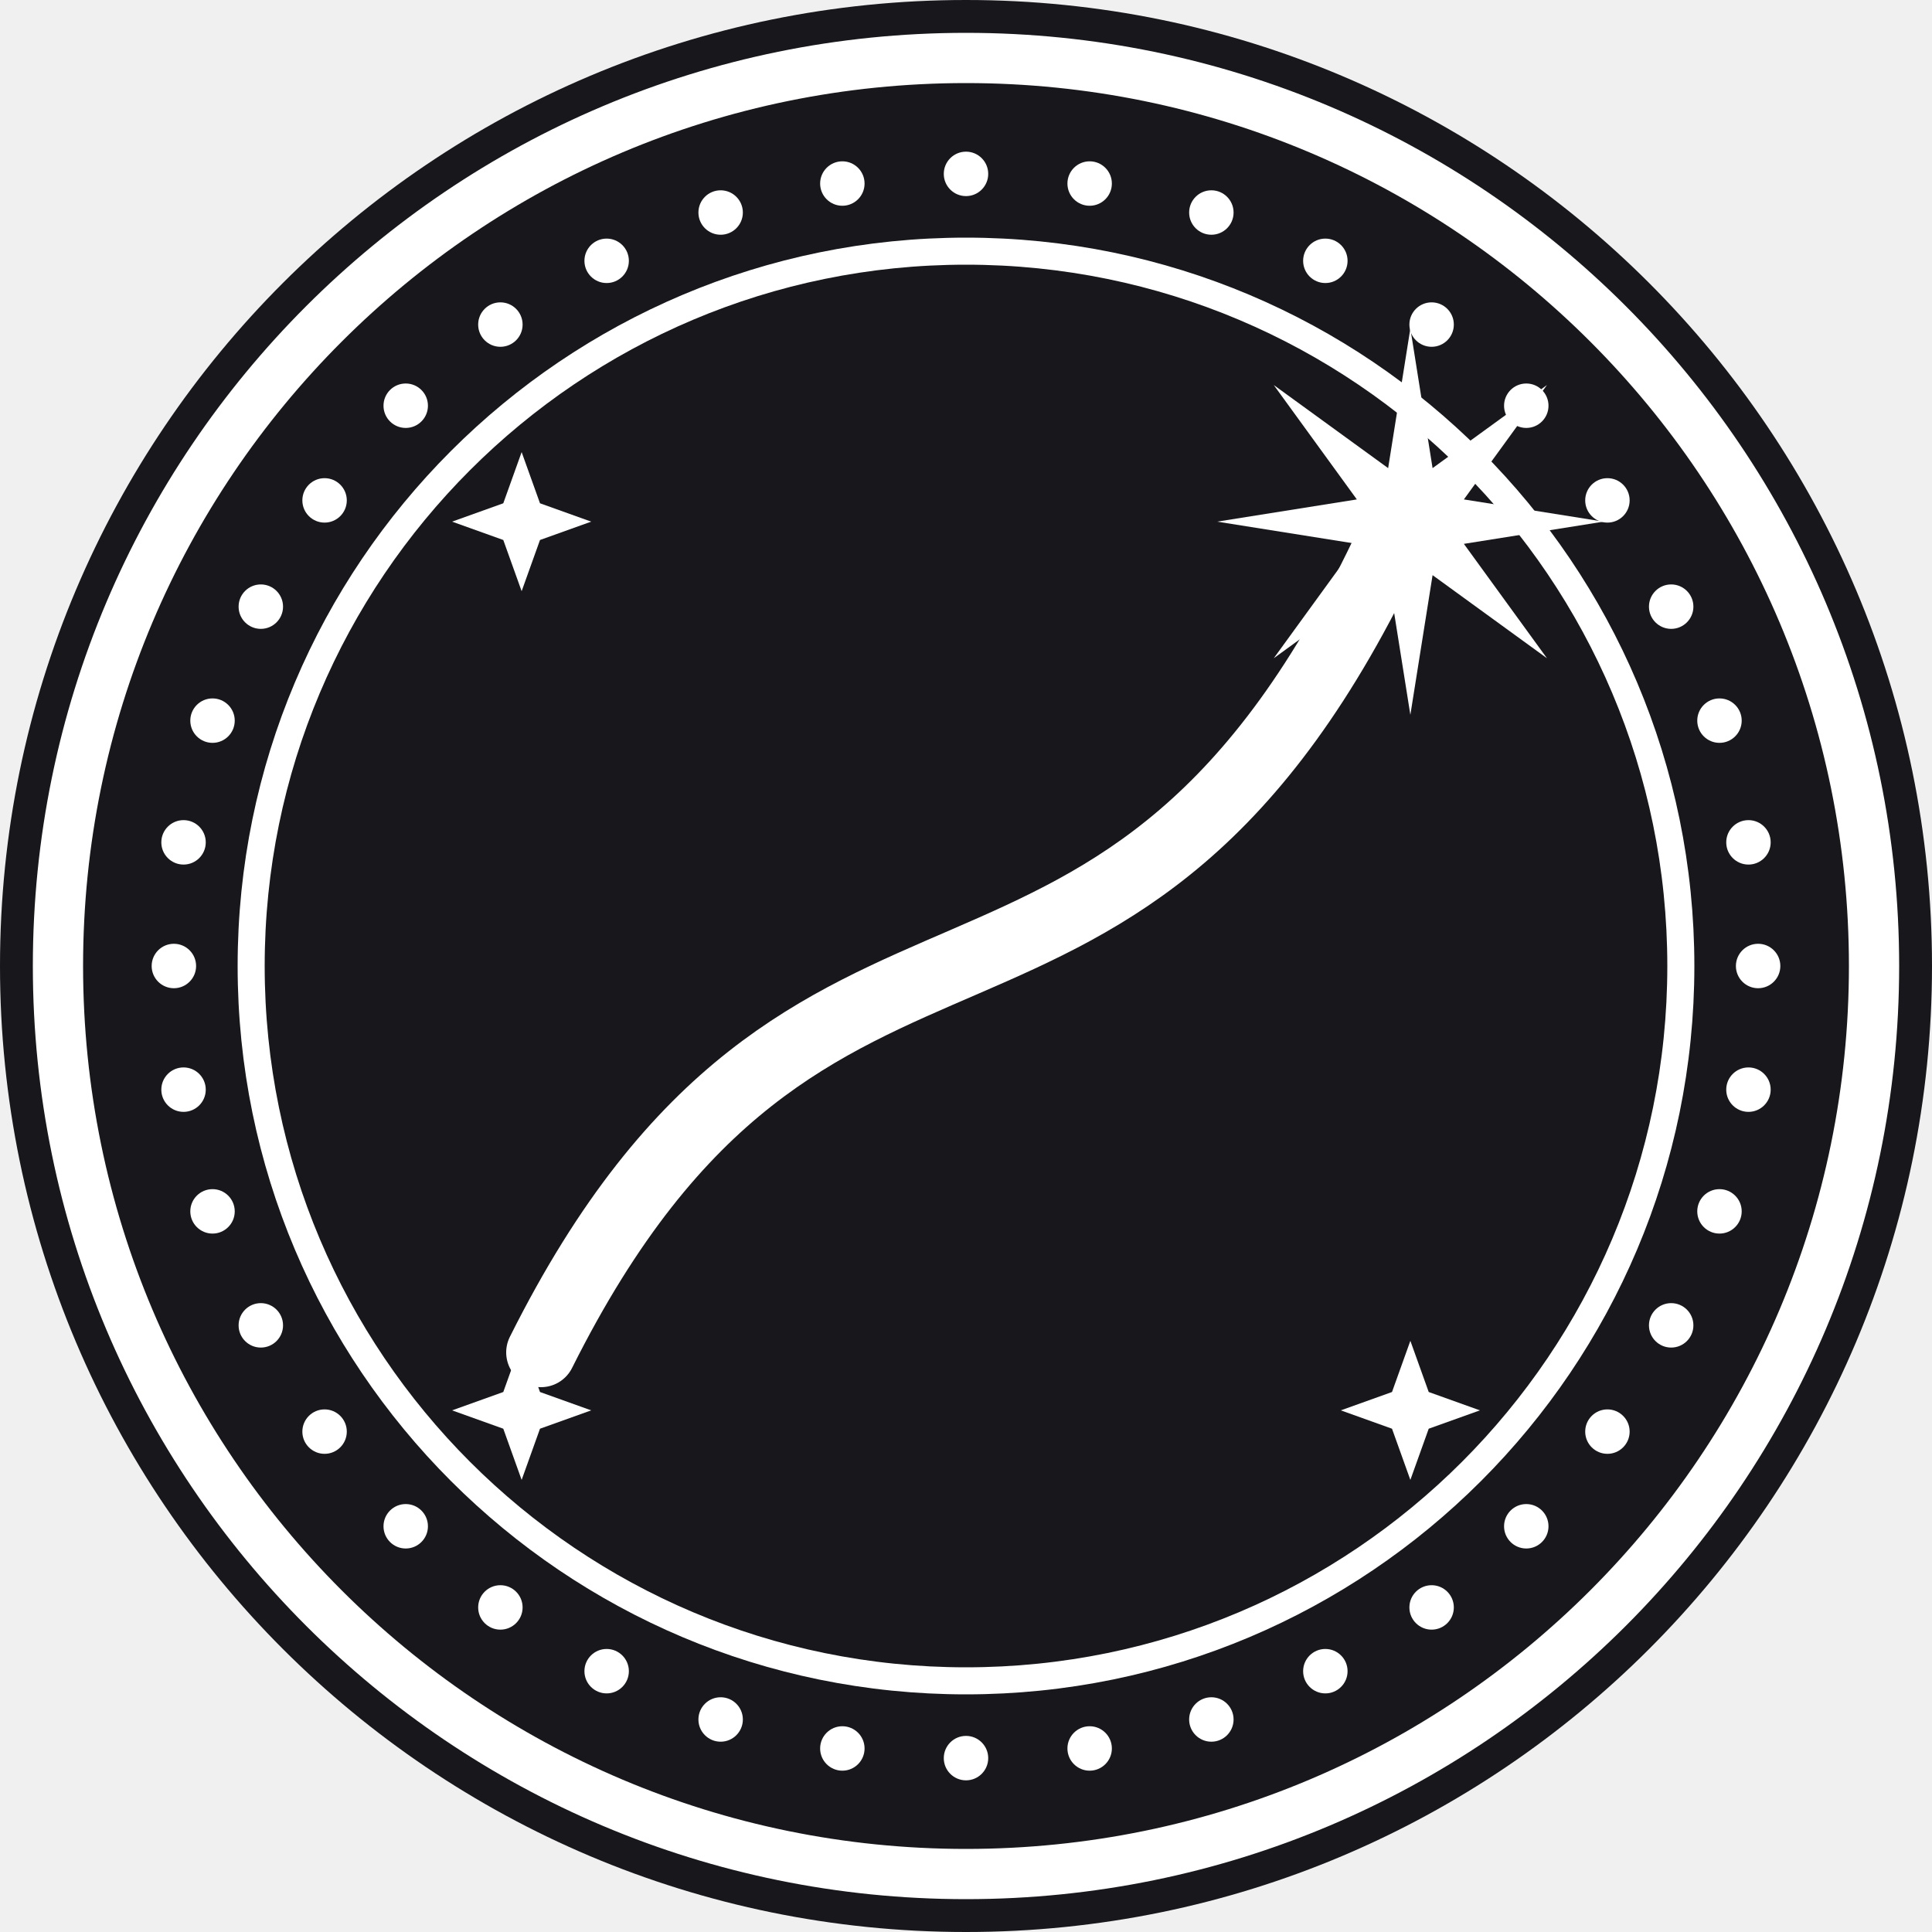
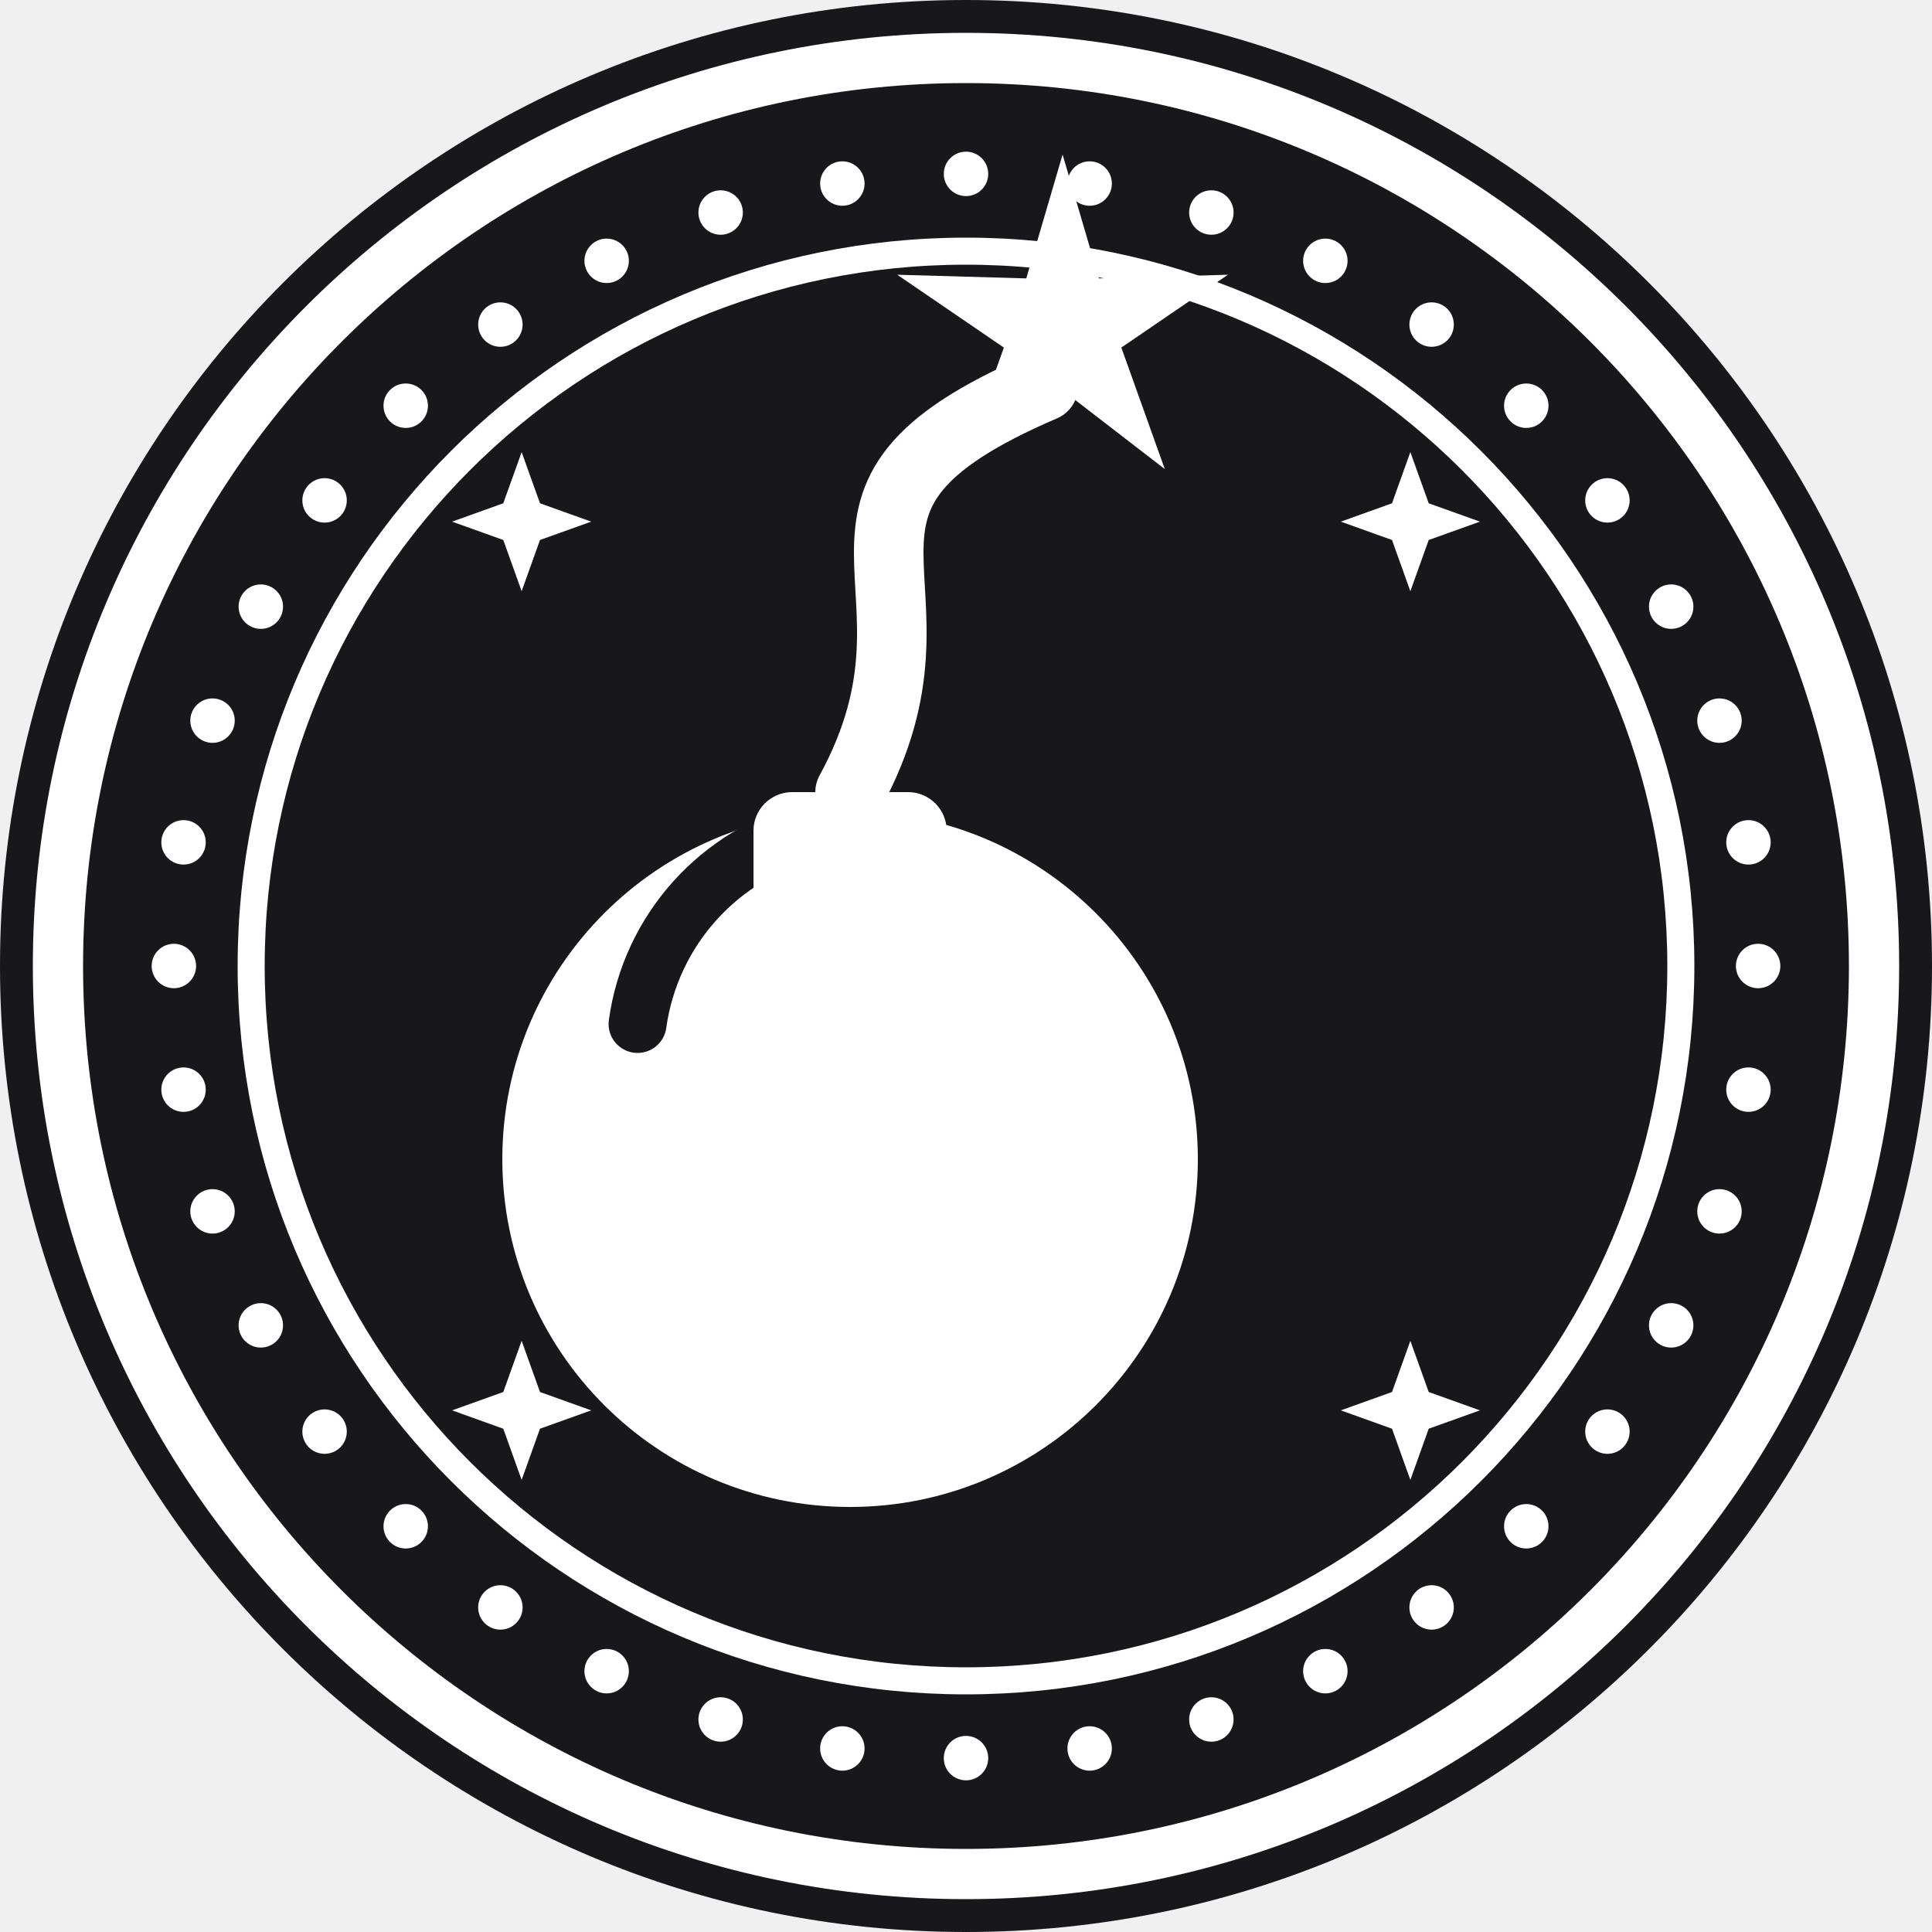
<svg xmlns="http://www.w3.org/2000/svg" viewBox="0 0 100 100" width="100" height="100">
  <circle cx="50" cy="50" r="50" fill="#17171c" />
  <circle cx="50" cy="50" r="47" fill="none" stroke="#fff" stroke-width="2.6" />
  <circle cx="91.0" cy="50.0" r="1.15" fill="#fff" />
  <circle cx="90.5" cy="56.4" r="1.15" fill="#fff" />
  <circle cx="89.0" cy="62.7" r="1.15" fill="#fff" />
  <circle cx="86.5" cy="68.6" r="1.15" fill="#fff" />
  <circle cx="83.2" cy="74.1" r="1.15" fill="#fff" />
  <circle cx="79.0" cy="79.0" r="1.15" fill="#fff" />
  <circle cx="74.1" cy="83.2" r="1.15" fill="#fff" />
  <circle cx="68.6" cy="86.5" r="1.15" fill="#fff" />
  <circle cx="62.7" cy="89.0" r="1.15" fill="#fff" />
  <circle cx="56.4" cy="90.5" r="1.15" fill="#fff" />
  <circle cx="50.0" cy="91.0" r="1.15" fill="#fff" />
  <circle cx="43.6" cy="90.5" r="1.15" fill="#fff" />
  <circle cx="37.3" cy="89.0" r="1.15" fill="#fff" />
  <circle cx="31.4" cy="86.5" r="1.15" fill="#fff" />
  <circle cx="25.9" cy="83.2" r="1.15" fill="#fff" />
  <circle cx="21.0" cy="79.0" r="1.15" fill="#fff" />
  <circle cx="16.8" cy="74.1" r="1.15" fill="#fff" />
  <circle cx="13.5" cy="68.6" r="1.15" fill="#fff" />
  <circle cx="11.0" cy="62.7" r="1.15" fill="#fff" />
  <circle cx="9.5" cy="56.4" r="1.15" fill="#fff" />
  <circle cx="9.0" cy="50.0" r="1.15" fill="#fff" />
  <circle cx="9.5" cy="43.6" r="1.15" fill="#fff" />
  <circle cx="11.0" cy="37.3" r="1.15" fill="#fff" />
  <circle cx="13.5" cy="31.4" r="1.15" fill="#fff" />
  <circle cx="16.8" cy="25.9" r="1.15" fill="#fff" />
  <circle cx="21.0" cy="21.0" r="1.15" fill="#fff" />
  <circle cx="25.9" cy="16.8" r="1.15" fill="#fff" />
  <circle cx="31.4" cy="13.5" r="1.15" fill="#fff" />
  <circle cx="37.3" cy="11.0" r="1.15" fill="#fff" />
  <circle cx="43.6" cy="9.5" r="1.15" fill="#fff" />
  <circle cx="50.0" cy="9.0" r="1.15" fill="#fff" />
  <circle cx="56.4" cy="9.5" r="1.15" fill="#fff" />
  <circle cx="62.7" cy="11.0" r="1.15" fill="#fff" />
  <circle cx="68.6" cy="13.5" r="1.15" fill="#fff" />
  <circle cx="74.1" cy="16.8" r="1.15" fill="#fff" />
  <circle cx="79.0" cy="21.0" r="1.15" fill="#fff" />
  <circle cx="83.2" cy="25.9" r="1.15" fill="#fff" />
  <circle cx="86.5" cy="31.4" r="1.15" fill="#fff" />
  <circle cx="89.0" cy="37.3" r="1.15" fill="#fff" />
  <circle cx="90.5" cy="43.6" r="1.15" fill="#fff" />
  <circle cx="50" cy="50" r="37" fill="none" stroke="#fff" stroke-width="1.4" />
-   <path d="M28 70 C42 42 58 58 72 28" fill="none" stroke="#fff" stroke-width="3.6" stroke-linecap="round" stroke-linejoin="round" />
-   <polygon points="73.00,17.00 74.15,24.23 80.07,19.93 75.77,25.85 83.00,27.00 75.77,28.15 80.07,34.07 74.15,29.77 73.00,37.00 71.85,29.77 65.93,34.07 70.23,28.15 63.00,27.00 70.23,25.85 65.93,19.93 71.85,24.23" fill="#fff" />
+   <circle cx="44" cy="60" r="18" fill="#fff" />
+   <path d="M33 53 a12 12 0 0 1 9 -10" fill="none" stroke="#17171c" stroke-width="3" stroke-linecap="round" />
+   <rect x="39" y="41" width="10" height="8" rx="2" fill="#fff" />
+   <path d="M44 41 C50 30 40 26 54 20" fill="none" stroke="#fff" stroke-width="3.6" stroke-linecap="round" stroke-linejoin="round" />
+   <polygon points="55.00,8.00 56.88,14.41 63.56,14.22 58.04,17.99 60.29,24.28 55.00,20.20 49.71,24.28 51.96,17.99 46.44,14.22 53.12,14.41" fill="#fff" />
  <polygon points="27.00,23.40 27.95,26.05 30.60,27.00 27.95,27.95 27.00,30.60 26.05,27.95 23.40,27.00 26.05,26.05" fill="#fff" />
  <polygon points="73.00,23.40 73.95,26.05 76.60,27.00 73.95,27.95 73.00,30.60 72.05,27.95 69.40,27.00 72.05,26.05" fill="#fff" />
  <polygon points="27.00,69.40 27.95,72.05 30.60,73.00 27.95,73.95 27.00,76.60 26.05,73.95 23.40,73.00 26.05,72.05" fill="#fff" />
  <polygon points="73.00,69.40 73.95,72.05 76.60,73.00 73.95,73.95 73.00,76.60 72.05,73.95 69.40,73.00 72.05,72.05" fill="#fff" />
</svg>
